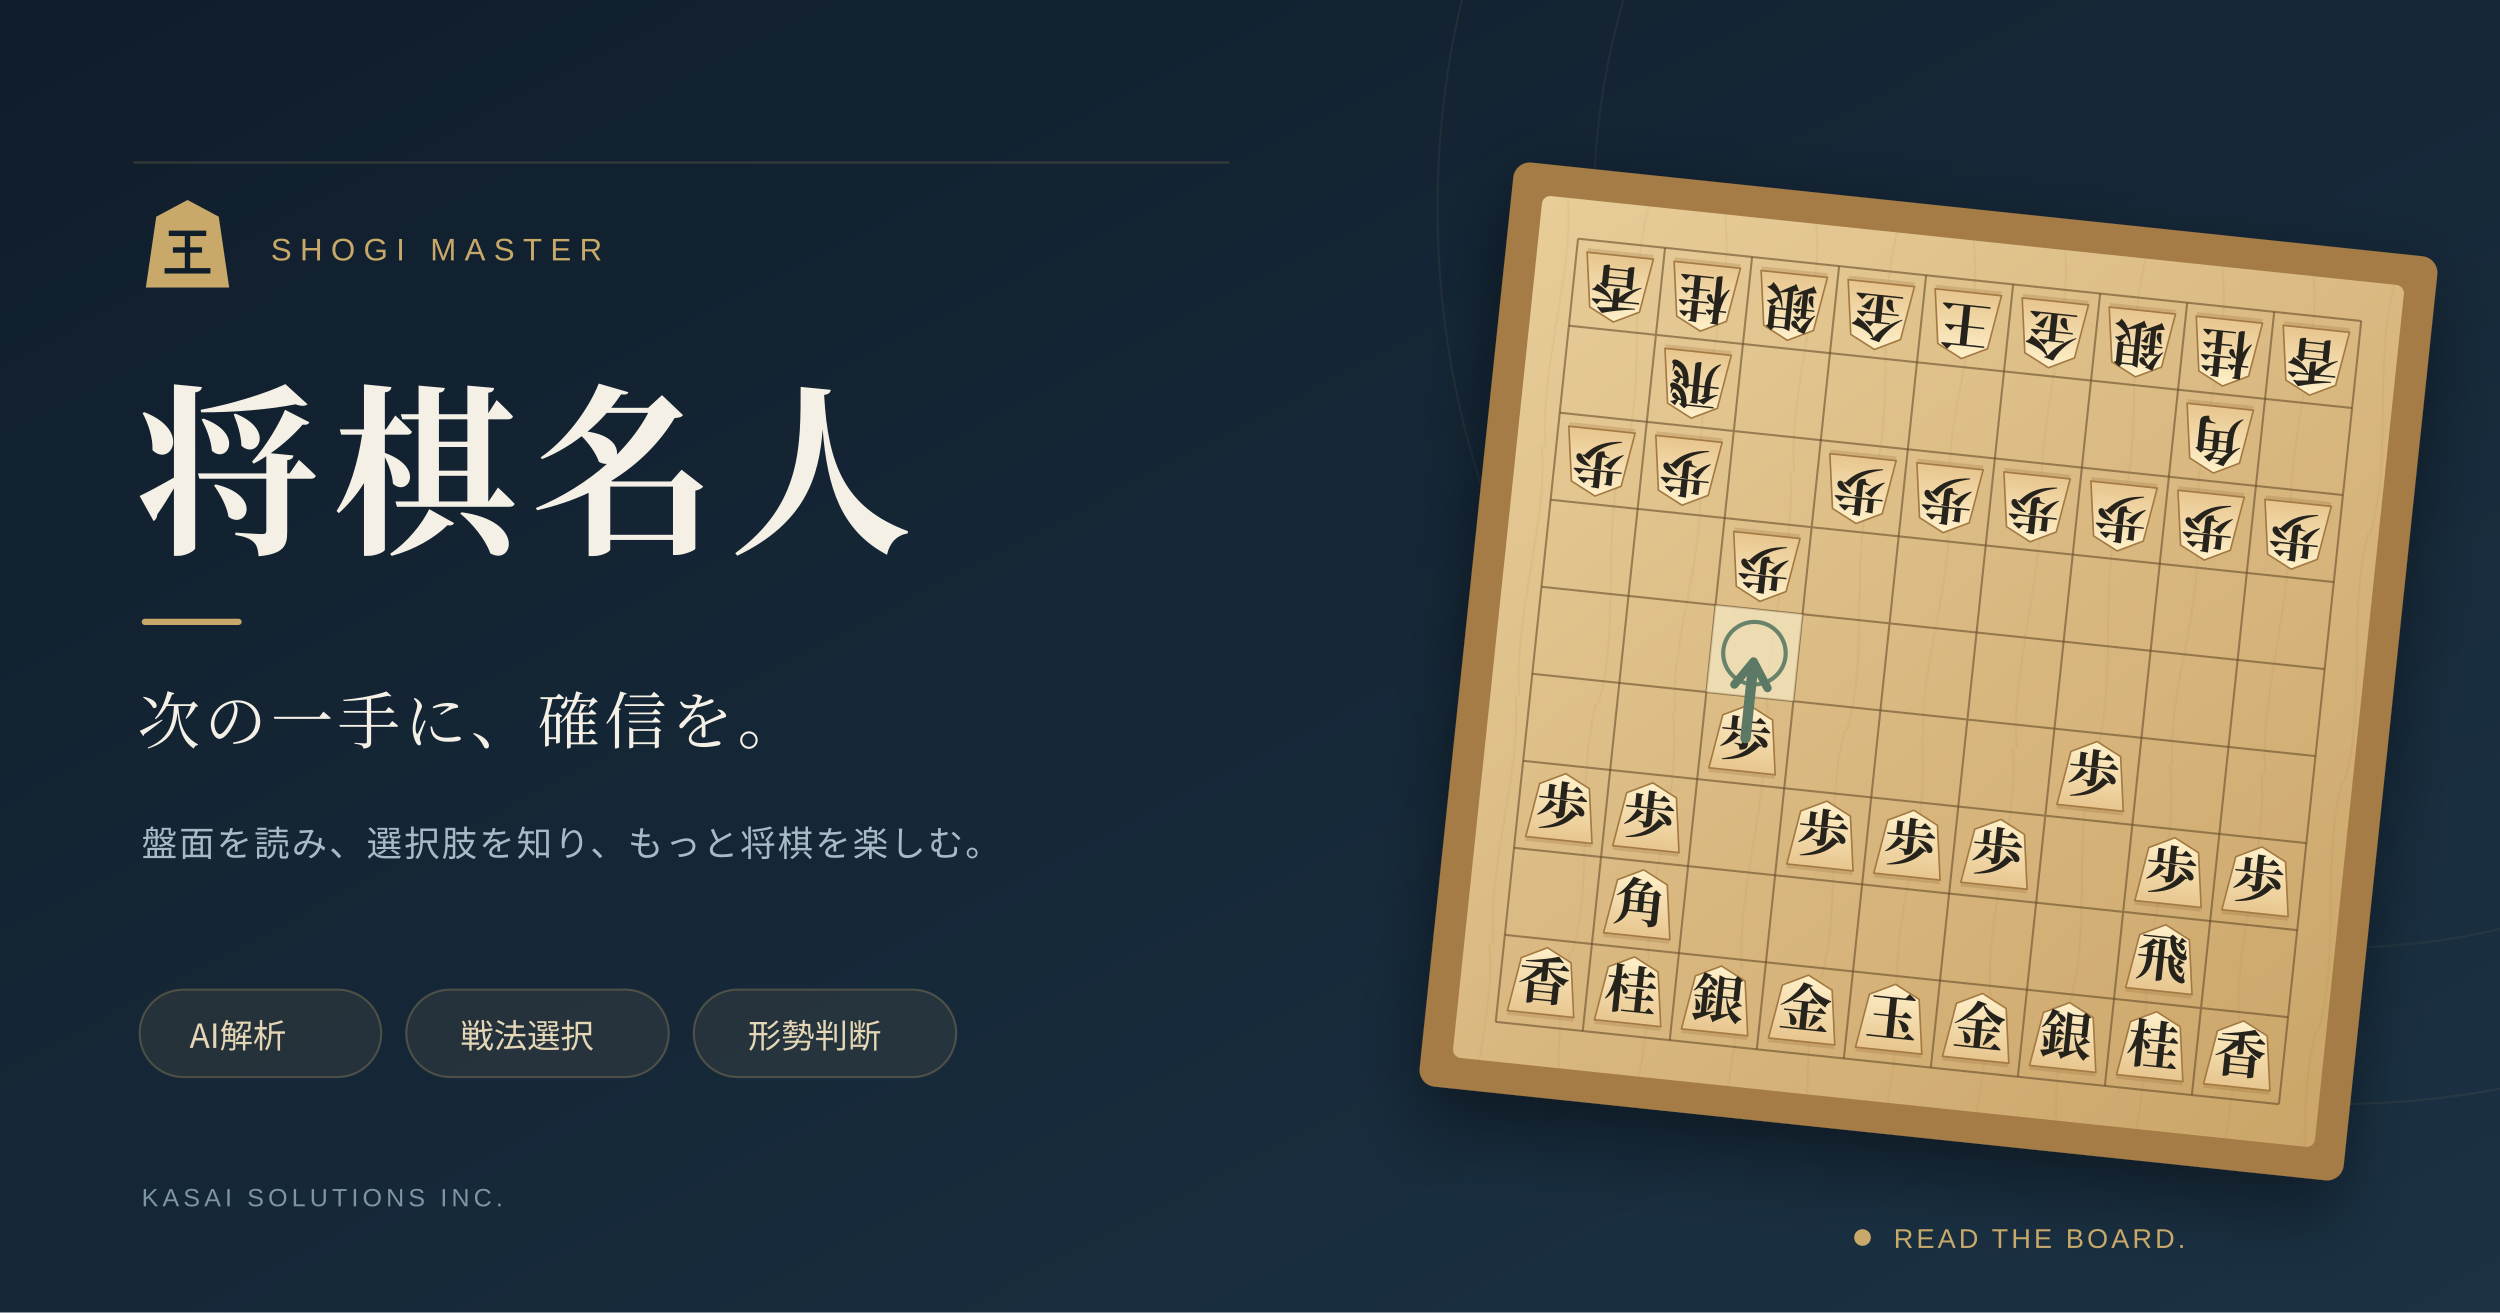
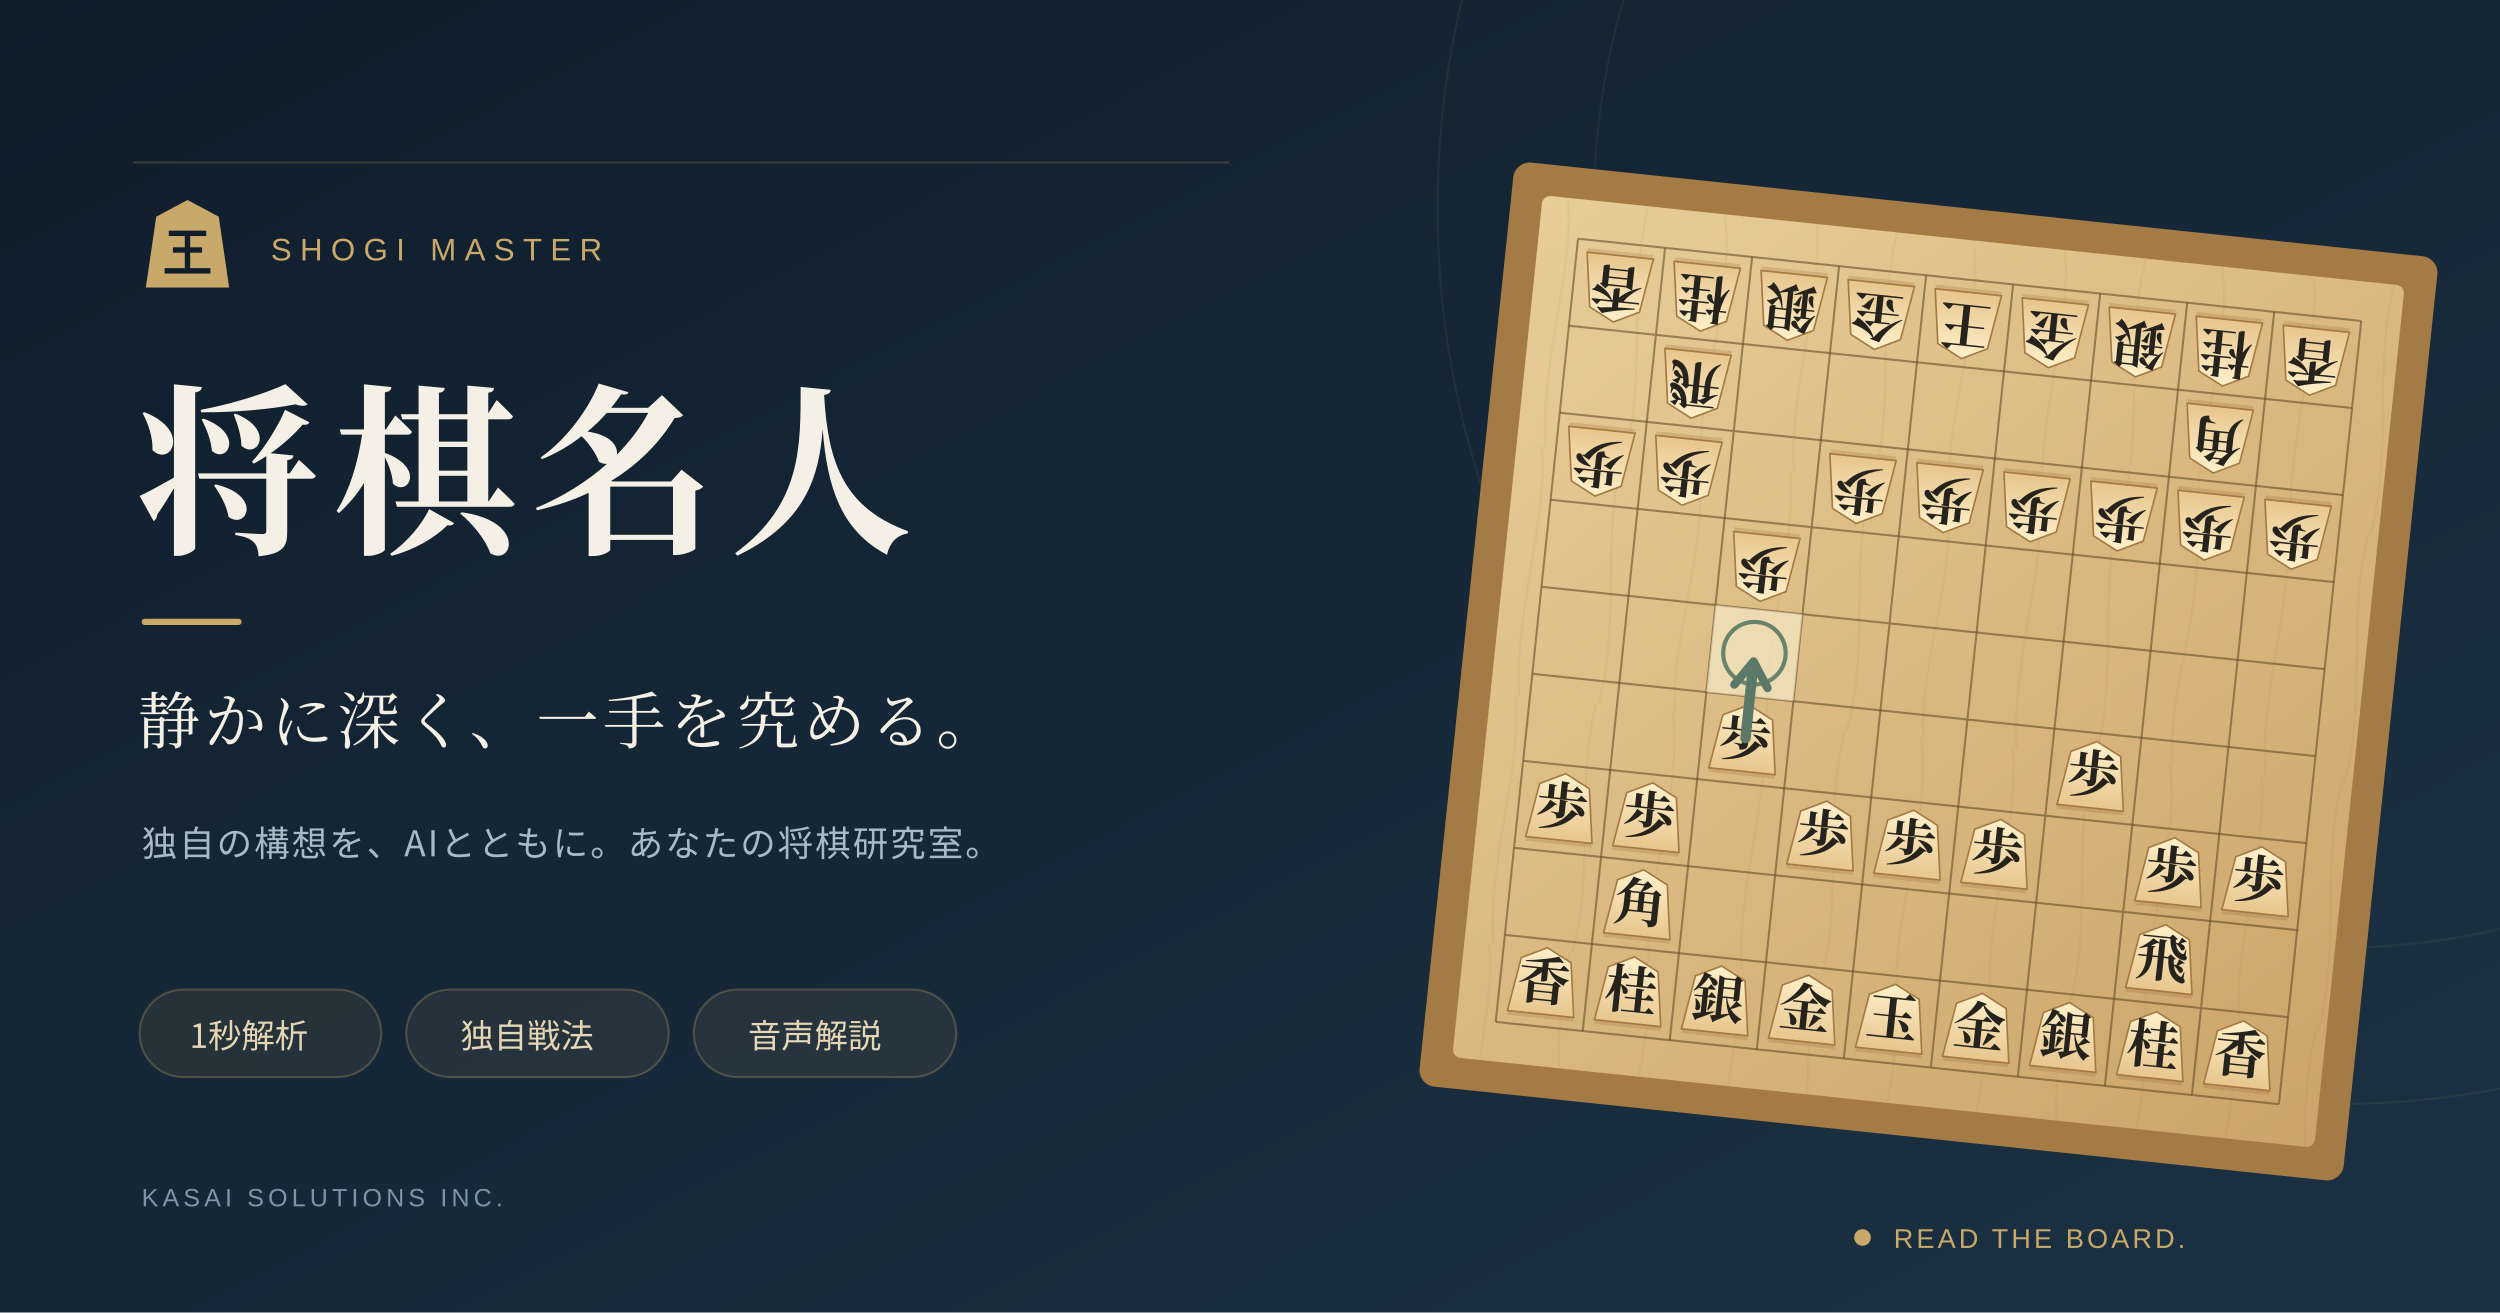
<svg xmlns="http://www.w3.org/2000/svg" width="1200" height="630" viewBox="0 0 1200 630">
  <defs>
    <linearGradient id="bg" x1="0" y1="0" x2="1" y2="1">
      <stop stop-color="#101d2b" />
      <stop offset="1" stop-color="#1b3244" />
    </linearGradient>
    <linearGradient id="wood" x1="0" y1="0" x2="1" y2="1">
      <stop stop-color="#e8cd99" />
      <stop offset="1" stop-color="#cba569" />
    </linearGradient>
    <linearGradient id="piece" x1="0" y1="0" x2="0" y2="1">
      <stop stop-color="#fff1cb" />
      <stop offset="1" stop-color="#e7c58d" />
    </linearGradient>
    <filter id="shadow" x="-30%" y="-30%" width="170%" height="180%">
      <feDropShadow dx="0" dy="14" stdDeviation="18" flood-color="#050b10" flood-opacity=".45" />
    </filter>
    <pattern id="grain" width="120" height="120" patternUnits="userSpaceOnUse">
      <path d="M12 0c7 32-5 85 2 120m37-120c-6 41 8 83 1 120m36-120c9 44-5 82 1 120" stroke="#6d491e" stroke-opacity=".055" fill="none" />
    </pattern>
  </defs>
  <rect width="1200" height="630" fill="url(#bg)" />
  <circle cx="1120" cy="100" r="430" stroke="#c8a969" stroke-opacity=".08" fill="none" />
  <circle cx="1120" cy="100" r="355" stroke="#c8a969" stroke-opacity=".07" fill="none" />
  <path d="M64 78H590" stroke="#c8a969" stroke-opacity=".2" />
  <g transform="translate(66 96)">
    <path d="m24 0 15 8 5 34H4L9 8Z" fill="#c8a969" />
    <path d="M15 16h18M17 24h14M13 34h22M24 16v18" stroke="#101d2b" stroke-width="2.6" />
  </g>
  <text x="130" y="125" fill="#c8a969" font-size="15" letter-spacing="4" font-family="Arial,sans-serif">SHOGI MASTER</text>
  <text x="65" y="259" fill="#f4f0e6" font-family="Noto Serif CJK JP,serif" font-size="88" font-weight="600" letter-spacing="7">将棋名人</text>
  <rect x="68" y="297" width="48" height="3" rx="1.5" fill="#c8a969" />
-   <text x="66" y="357" fill="#f4f0e6" font-family="Noto Serif CJK JP,serif" font-size="30" letter-spacing="2">次の一手に、確信を。</text>
-   <text x="68" y="411" fill="#a9bac7" font-family="Noto Sans CJK JP,sans-serif" font-size="17" letter-spacing="1">盤面を読み、選択肢を知り、もっと将棋を楽しむ。</text>
+   <text x="66" y="357" fill="#f4f0e6" font-family="Noto Serif CJK JP,serif" font-size="30" letter-spacing="2">静かに深く、一手を究める。</text>
+   <text x="68" y="411" fill="#a9bac7" font-family="Noto Sans CJK JP,sans-serif" font-size="17" letter-spacing="1">独自の構想を、AIとともに。あなたの将棋研究室。</text>
  <g font-family="Noto Sans CJK JP,sans-serif" font-size="16" fill="#e5d6b6">
    <rect x="67" y="475" width="116" height="42" rx="21" fill="#c8a969" fill-opacity=".09" stroke="#c8a969" stroke-opacity=".28" />
-     <text x="91" y="503">AI解析</text>
+     <text x="91" y="503">1秒解析</text>
    <rect x="195" y="475" width="126" height="42" rx="21" fill="#c8a969" fill-opacity=".09" stroke="#c8a969" stroke-opacity=".28" />
-     <text x="221" y="503">戦法選択</text>
+     <text x="221" y="503">独自戦法</text>
    <rect x="333" y="475" width="126" height="42" rx="21" fill="#c8a969" fill-opacity=".09" stroke="#c8a969" stroke-opacity=".28" />
-     <text x="359" y="503">形勢判断</text>
+     <text x="359" y="503">音声解説</text>
  </g>
  <text x="68" y="579" fill="#7e95a7" font-family="Arial,sans-serif" font-size="12" letter-spacing="2">KASAI SOLUTIONS INC.</text>
-   <g transform="translate(718 114) rotate(6 205 205)" filter="url(#shadow)">
+   <g transform="translate(718 114) rotate(6 205 205)">
    <rect x="-15" y="-15" width="446" height="446" rx="8" fill="#a57b45" />
    <rect width="416" height="416" rx="4" fill="url(#wood)" />
    <rect width="416" height="416" rx="4" fill="url(#grain)" />
    <path d="M19 19V397M19 19H397" stroke="#684d2a" stroke-width="1" stroke-opacity=".6" />
    <path d="M61 19V397M19 61H397" stroke="#684d2a" stroke-width="1" stroke-opacity=".6" />
    <path d="M103 19V397M19 103H397" stroke="#684d2a" stroke-width="1" stroke-opacity=".6" />
    <path d="M145 19V397M19 145H397" stroke="#684d2a" stroke-width="1" stroke-opacity=".6" />
    <path d="M187 19V397M19 187H397" stroke="#684d2a" stroke-width="1" stroke-opacity=".6" />
    <path d="M229 19V397M19 229H397" stroke="#684d2a" stroke-width="1" stroke-opacity=".6" />
    <path d="M271 19V397M19 271H397" stroke="#684d2a" stroke-width="1" stroke-opacity=".6" />
    <path d="M313 19V397M19 313H397" stroke="#684d2a" stroke-width="1" stroke-opacity=".6" />
    <path d="M355 19V397M19 355H397" stroke="#684d2a" stroke-width="1" stroke-opacity=".6" />
    <path d="M397 19V397M19 397H397" stroke="#684d2a" stroke-width="1" stroke-opacity=".6" />
    <rect x="103" y="187" width="42" height="42" fill="#f8f0cf" fill-opacity=".6" />
    <circle cx="124" cy="208" r="15" stroke="#69836a" stroke-width="2" fill="none" />
    <g transform="translate(40 40) rotate(180)">
      <path d="m0-17 12 6 4 26h-32l4-26Z" fill="#875c2d" opacity=".2" transform="translate(0 2)" />
      <path d="m0-17 12 6 4 26h-32l4-26Z" fill="url(#piece)" stroke="#a47a42" stroke-width=".8" />
      <text x="0" y="8" text-anchor="middle" fill="#25231c" font-family="Noto Serif CJK JP,serif" font-weight="700" font-size="25">香</text>
    </g>
    <g transform="translate(82 40) rotate(180)">
      <path d="m0-17 12 6 4 26h-32l4-26Z" fill="#875c2d" opacity=".2" transform="translate(0 2)" />
      <path d="m0-17 12 6 4 26h-32l4-26Z" fill="url(#piece)" stroke="#a47a42" stroke-width=".8" />
      <text x="0" y="8" text-anchor="middle" fill="#25231c" font-family="Noto Serif CJK JP,serif" font-weight="700" font-size="25">桂</text>
    </g>
    <g transform="translate(124 40) rotate(180)">
      <path d="m0-17 12 6 4 26h-32l4-26Z" fill="#875c2d" opacity=".2" transform="translate(0 2)" />
      <path d="m0-17 12 6 4 26h-32l4-26Z" fill="url(#piece)" stroke="#a47a42" stroke-width=".8" />
      <text x="0" y="8" text-anchor="middle" fill="#25231c" font-family="Noto Serif CJK JP,serif" font-weight="700" font-size="25">銀</text>
    </g>
    <g transform="translate(166 40) rotate(180)">
      <path d="m0-17 12 6 4 26h-32l4-26Z" fill="#875c2d" opacity=".2" transform="translate(0 2)" />
      <path d="m0-17 12 6 4 26h-32l4-26Z" fill="url(#piece)" stroke="#a47a42" stroke-width=".8" />
      <text x="0" y="8" text-anchor="middle" fill="#25231c" font-family="Noto Serif CJK JP,serif" font-weight="700" font-size="25">金</text>
    </g>
    <g transform="translate(208 40) rotate(180)">
      <path d="m0-17 12 6 4 26h-32l4-26Z" fill="#875c2d" opacity=".2" transform="translate(0 2)" />
      <path d="m0-17 12 6 4 26h-32l4-26Z" fill="url(#piece)" stroke="#a47a42" stroke-width=".8" />
      <text x="0" y="8" text-anchor="middle" fill="#25231c" font-family="Noto Serif CJK JP,serif" font-weight="700" font-size="25">王</text>
    </g>
    <g transform="translate(250 40) rotate(180)">
      <path d="m0-17 12 6 4 26h-32l4-26Z" fill="#875c2d" opacity=".2" transform="translate(0 2)" />
      <path d="m0-17 12 6 4 26h-32l4-26Z" fill="url(#piece)" stroke="#a47a42" stroke-width=".8" />
      <text x="0" y="8" text-anchor="middle" fill="#25231c" font-family="Noto Serif CJK JP,serif" font-weight="700" font-size="25">金</text>
    </g>
    <g transform="translate(292 40) rotate(180)">
      <path d="m0-17 12 6 4 26h-32l4-26Z" fill="#875c2d" opacity=".2" transform="translate(0 2)" />
      <path d="m0-17 12 6 4 26h-32l4-26Z" fill="url(#piece)" stroke="#a47a42" stroke-width=".8" />
      <text x="0" y="8" text-anchor="middle" fill="#25231c" font-family="Noto Serif CJK JP,serif" font-weight="700" font-size="25">銀</text>
    </g>
    <g transform="translate(334 40) rotate(180)">
      <path d="m0-17 12 6 4 26h-32l4-26Z" fill="#875c2d" opacity=".2" transform="translate(0 2)" />
      <path d="m0-17 12 6 4 26h-32l4-26Z" fill="url(#piece)" stroke="#a47a42" stroke-width=".8" />
      <text x="0" y="8" text-anchor="middle" fill="#25231c" font-family="Noto Serif CJK JP,serif" font-weight="700" font-size="25">桂</text>
    </g>
    <g transform="translate(376 40) rotate(180)">
      <path d="m0-17 12 6 4 26h-32l4-26Z" fill="#875c2d" opacity=".2" transform="translate(0 2)" />
      <path d="m0-17 12 6 4 26h-32l4-26Z" fill="url(#piece)" stroke="#a47a42" stroke-width=".8" />
      <text x="0" y="8" text-anchor="middle" fill="#25231c" font-family="Noto Serif CJK JP,serif" font-weight="700" font-size="25">香</text>
    </g>
    <g transform="translate(82 82) rotate(180)">
      <path d="m0-17 12 6 4 26h-32l4-26Z" fill="#875c2d" opacity=".2" transform="translate(0 2)" />
      <path d="m0-17 12 6 4 26h-32l4-26Z" fill="url(#piece)" stroke="#a47a42" stroke-width=".8" />
      <text x="0" y="8" text-anchor="middle" fill="#25231c" font-family="Noto Serif CJK JP,serif" font-weight="700" font-size="25">飛</text>
    </g>
    <g transform="translate(334 82) rotate(180)">
      <path d="m0-17 12 6 4 26h-32l4-26Z" fill="#875c2d" opacity=".2" transform="translate(0 2)" />
      <path d="m0-17 12 6 4 26h-32l4-26Z" fill="url(#piece)" stroke="#a47a42" stroke-width=".8" />
      <text x="0" y="8" text-anchor="middle" fill="#25231c" font-family="Noto Serif CJK JP,serif" font-weight="700" font-size="25">角</text>
    </g>
    <g transform="translate(40 124) rotate(180)">
      <path d="m0-17 12 6 4 26h-32l4-26Z" fill="#875c2d" opacity=".2" transform="translate(0 2)" />
      <path d="m0-17 12 6 4 26h-32l4-26Z" fill="url(#piece)" stroke="#a47a42" stroke-width=".8" />
      <text x="0" y="8" text-anchor="middle" fill="#25231c" font-family="Noto Serif CJK JP,serif" font-weight="700" font-size="25">歩</text>
    </g>
    <g transform="translate(82 124) rotate(180)">
      <path d="m0-17 12 6 4 26h-32l4-26Z" fill="#875c2d" opacity=".2" transform="translate(0 2)" />
      <path d="m0-17 12 6 4 26h-32l4-26Z" fill="url(#piece)" stroke="#a47a42" stroke-width=".8" />
      <text x="0" y="8" text-anchor="middle" fill="#25231c" font-family="Noto Serif CJK JP,serif" font-weight="700" font-size="25">歩</text>
    </g>
    <g transform="translate(166 124) rotate(180)">
      <path d="m0-17 12 6 4 26h-32l4-26Z" fill="#875c2d" opacity=".2" transform="translate(0 2)" />
      <path d="m0-17 12 6 4 26h-32l4-26Z" fill="url(#piece)" stroke="#a47a42" stroke-width=".8" />
      <text x="0" y="8" text-anchor="middle" fill="#25231c" font-family="Noto Serif CJK JP,serif" font-weight="700" font-size="25">歩</text>
    </g>
    <g transform="translate(208 124) rotate(180)">
      <path d="m0-17 12 6 4 26h-32l4-26Z" fill="#875c2d" opacity=".2" transform="translate(0 2)" />
      <path d="m0-17 12 6 4 26h-32l4-26Z" fill="url(#piece)" stroke="#a47a42" stroke-width=".8" />
      <text x="0" y="8" text-anchor="middle" fill="#25231c" font-family="Noto Serif CJK JP,serif" font-weight="700" font-size="25">歩</text>
    </g>
    <g transform="translate(250 124) rotate(180)">
      <path d="m0-17 12 6 4 26h-32l4-26Z" fill="#875c2d" opacity=".2" transform="translate(0 2)" />
      <path d="m0-17 12 6 4 26h-32l4-26Z" fill="url(#piece)" stroke="#a47a42" stroke-width=".8" />
      <text x="0" y="8" text-anchor="middle" fill="#25231c" font-family="Noto Serif CJK JP,serif" font-weight="700" font-size="25">歩</text>
    </g>
    <g transform="translate(292 124) rotate(180)">
      <path d="m0-17 12 6 4 26h-32l4-26Z" fill="#875c2d" opacity=".2" transform="translate(0 2)" />
      <path d="m0-17 12 6 4 26h-32l4-26Z" fill="url(#piece)" stroke="#a47a42" stroke-width=".8" />
      <text x="0" y="8" text-anchor="middle" fill="#25231c" font-family="Noto Serif CJK JP,serif" font-weight="700" font-size="25">歩</text>
    </g>
    <g transform="translate(334 124) rotate(180)">
      <path d="m0-17 12 6 4 26h-32l4-26Z" fill="#875c2d" opacity=".2" transform="translate(0 2)" />
      <path d="m0-17 12 6 4 26h-32l4-26Z" fill="url(#piece)" stroke="#a47a42" stroke-width=".8" />
      <text x="0" y="8" text-anchor="middle" fill="#25231c" font-family="Noto Serif CJK JP,serif" font-weight="700" font-size="25">歩</text>
    </g>
    <g transform="translate(376 124) rotate(180)">
      <path d="m0-17 12 6 4 26h-32l4-26Z" fill="#875c2d" opacity=".2" transform="translate(0 2)" />
      <path d="m0-17 12 6 4 26h-32l4-26Z" fill="url(#piece)" stroke="#a47a42" stroke-width=".8" />
      <text x="0" y="8" text-anchor="middle" fill="#25231c" font-family="Noto Serif CJK JP,serif" font-weight="700" font-size="25">歩</text>
    </g>
    <g transform="translate(124 166) rotate(180)">
      <path d="m0-17 12 6 4 26h-32l4-26Z" fill="#875c2d" opacity=".2" transform="translate(0 2)" />
      <path d="m0-17 12 6 4 26h-32l4-26Z" fill="url(#piece)" stroke="#a47a42" stroke-width=".8" />
      <text x="0" y="8" text-anchor="middle" fill="#25231c" font-family="Noto Serif CJK JP,serif" font-weight="700" font-size="25">歩</text>
    </g>
    <g transform="translate(124 250)">
      <path d="m0-17 12 6 4 26h-32l4-26Z" fill="#875c2d" opacity=".2" transform="translate(0 2)" />
      <path d="m0-17 12 6 4 26h-32l4-26Z" fill="url(#piece)" stroke="#a47a42" stroke-width=".8" />
      <text x="0" y="8" text-anchor="middle" fill="#25231c" font-family="Noto Serif CJK JP,serif" font-weight="700" font-size="25">歩</text>
    </g>
    <g transform="translate(292 250)">
      <path d="m0-17 12 6 4 26h-32l4-26Z" fill="#875c2d" opacity=".2" transform="translate(0 2)" />
      <path d="m0-17 12 6 4 26h-32l4-26Z" fill="url(#piece)" stroke="#a47a42" stroke-width=".8" />
      <text x="0" y="8" text-anchor="middle" fill="#25231c" font-family="Noto Serif CJK JP,serif" font-weight="700" font-size="25">歩</text>
    </g>
    <g transform="translate(40 292)">
      <path d="m0-17 12 6 4 26h-32l4-26Z" fill="#875c2d" opacity=".2" transform="translate(0 2)" />
      <path d="m0-17 12 6 4 26h-32l4-26Z" fill="url(#piece)" stroke="#a47a42" stroke-width=".8" />
      <text x="0" y="8" text-anchor="middle" fill="#25231c" font-family="Noto Serif CJK JP,serif" font-weight="700" font-size="25">歩</text>
    </g>
    <g transform="translate(82 292)">
      <path d="m0-17 12 6 4 26h-32l4-26Z" fill="#875c2d" opacity=".2" transform="translate(0 2)" />
      <path d="m0-17 12 6 4 26h-32l4-26Z" fill="url(#piece)" stroke="#a47a42" stroke-width=".8" />
      <text x="0" y="8" text-anchor="middle" fill="#25231c" font-family="Noto Serif CJK JP,serif" font-weight="700" font-size="25">歩</text>
    </g>
    <g transform="translate(166 292)">
      <path d="m0-17 12 6 4 26h-32l4-26Z" fill="#875c2d" opacity=".2" transform="translate(0 2)" />
      <path d="m0-17 12 6 4 26h-32l4-26Z" fill="url(#piece)" stroke="#a47a42" stroke-width=".8" />
      <text x="0" y="8" text-anchor="middle" fill="#25231c" font-family="Noto Serif CJK JP,serif" font-weight="700" font-size="25">歩</text>
    </g>
    <g transform="translate(208 292)">
      <path d="m0-17 12 6 4 26h-32l4-26Z" fill="#875c2d" opacity=".2" transform="translate(0 2)" />
      <path d="m0-17 12 6 4 26h-32l4-26Z" fill="url(#piece)" stroke="#a47a42" stroke-width=".8" />
      <text x="0" y="8" text-anchor="middle" fill="#25231c" font-family="Noto Serif CJK JP,serif" font-weight="700" font-size="25">歩</text>
    </g>
    <g transform="translate(250 292)">
      <path d="m0-17 12 6 4 26h-32l4-26Z" fill="#875c2d" opacity=".2" transform="translate(0 2)" />
      <path d="m0-17 12 6 4 26h-32l4-26Z" fill="url(#piece)" stroke="#a47a42" stroke-width=".8" />
      <text x="0" y="8" text-anchor="middle" fill="#25231c" font-family="Noto Serif CJK JP,serif" font-weight="700" font-size="25">歩</text>
    </g>
    <g transform="translate(334 292)">
      <path d="m0-17 12 6 4 26h-32l4-26Z" fill="#875c2d" opacity=".2" transform="translate(0 2)" />
      <path d="m0-17 12 6 4 26h-32l4-26Z" fill="url(#piece)" stroke="#a47a42" stroke-width=".8" />
      <text x="0" y="8" text-anchor="middle" fill="#25231c" font-family="Noto Serif CJK JP,serif" font-weight="700" font-size="25">歩</text>
    </g>
    <g transform="translate(376 292)">
      <path d="m0-17 12 6 4 26h-32l4-26Z" fill="#875c2d" opacity=".2" transform="translate(0 2)" />
      <path d="m0-17 12 6 4 26h-32l4-26Z" fill="url(#piece)" stroke="#a47a42" stroke-width=".8" />
      <text x="0" y="8" text-anchor="middle" fill="#25231c" font-family="Noto Serif CJK JP,serif" font-weight="700" font-size="25">歩</text>
    </g>
    <g transform="translate(82 334)">
      <path d="m0-17 12 6 4 26h-32l4-26Z" fill="#875c2d" opacity=".2" transform="translate(0 2)" />
      <path d="m0-17 12 6 4 26h-32l4-26Z" fill="url(#piece)" stroke="#a47a42" stroke-width=".8" />
      <text x="0" y="8" text-anchor="middle" fill="#25231c" font-family="Noto Serif CJK JP,serif" font-weight="700" font-size="25">角</text>
    </g>
    <g transform="translate(334 334)">
      <path d="m0-17 12 6 4 26h-32l4-26Z" fill="#875c2d" opacity=".2" transform="translate(0 2)" />
      <path d="m0-17 12 6 4 26h-32l4-26Z" fill="url(#piece)" stroke="#a47a42" stroke-width=".8" />
      <text x="0" y="8" text-anchor="middle" fill="#25231c" font-family="Noto Serif CJK JP,serif" font-weight="700" font-size="25">飛</text>
    </g>
    <g transform="translate(40 376)">
      <path d="m0-17 12 6 4 26h-32l4-26Z" fill="#875c2d" opacity=".2" transform="translate(0 2)" />
      <path d="m0-17 12 6 4 26h-32l4-26Z" fill="url(#piece)" stroke="#a47a42" stroke-width=".8" />
      <text x="0" y="8" text-anchor="middle" fill="#25231c" font-family="Noto Serif CJK JP,serif" font-weight="700" font-size="25">香</text>
    </g>
    <g transform="translate(82 376)">
      <path d="m0-17 12 6 4 26h-32l4-26Z" fill="#875c2d" opacity=".2" transform="translate(0 2)" />
      <path d="m0-17 12 6 4 26h-32l4-26Z" fill="url(#piece)" stroke="#a47a42" stroke-width=".8" />
      <text x="0" y="8" text-anchor="middle" fill="#25231c" font-family="Noto Serif CJK JP,serif" font-weight="700" font-size="25">桂</text>
    </g>
    <g transform="translate(124 376)">
      <path d="m0-17 12 6 4 26h-32l4-26Z" fill="#875c2d" opacity=".2" transform="translate(0 2)" />
      <path d="m0-17 12 6 4 26h-32l4-26Z" fill="url(#piece)" stroke="#a47a42" stroke-width=".8" />
      <text x="0" y="8" text-anchor="middle" fill="#25231c" font-family="Noto Serif CJK JP,serif" font-weight="700" font-size="25">銀</text>
    </g>
    <g transform="translate(166 376)">
      <path d="m0-17 12 6 4 26h-32l4-26Z" fill="#875c2d" opacity=".2" transform="translate(0 2)" />
      <path d="m0-17 12 6 4 26h-32l4-26Z" fill="url(#piece)" stroke="#a47a42" stroke-width=".8" />
      <text x="0" y="8" text-anchor="middle" fill="#25231c" font-family="Noto Serif CJK JP,serif" font-weight="700" font-size="25">金</text>
    </g>
    <g transform="translate(208 376)">
      <path d="m0-17 12 6 4 26h-32l4-26Z" fill="#875c2d" opacity=".2" transform="translate(0 2)" />
      <path d="m0-17 12 6 4 26h-32l4-26Z" fill="url(#piece)" stroke="#a47a42" stroke-width=".8" />
      <text x="0" y="8" text-anchor="middle" fill="#25231c" font-family="Noto Serif CJK JP,serif" font-weight="700" font-size="25">玉</text>
    </g>
    <g transform="translate(250 376)">
      <path d="m0-17 12 6 4 26h-32l4-26Z" fill="#875c2d" opacity=".2" transform="translate(0 2)" />
      <path d="m0-17 12 6 4 26h-32l4-26Z" fill="url(#piece)" stroke="#a47a42" stroke-width=".8" />
      <text x="0" y="8" text-anchor="middle" fill="#25231c" font-family="Noto Serif CJK JP,serif" font-weight="700" font-size="25">金</text>
    </g>
    <g transform="translate(292 376)">
      <path d="m0-17 12 6 4 26h-32l4-26Z" fill="#875c2d" opacity=".2" transform="translate(0 2)" />
      <path d="m0-17 12 6 4 26h-32l4-26Z" fill="url(#piece)" stroke="#a47a42" stroke-width=".8" />
      <text x="0" y="8" text-anchor="middle" fill="#25231c" font-family="Noto Serif CJK JP,serif" font-weight="700" font-size="25">銀</text>
    </g>
    <g transform="translate(334 376)">
      <path d="m0-17 12 6 4 26h-32l4-26Z" fill="#875c2d" opacity=".2" transform="translate(0 2)" />
      <path d="m0-17 12 6 4 26h-32l4-26Z" fill="url(#piece)" stroke="#a47a42" stroke-width=".8" />
      <text x="0" y="8" text-anchor="middle" fill="#25231c" font-family="Noto Serif CJK JP,serif" font-weight="700" font-size="25">桂</text>
    </g>
    <g transform="translate(376 376)">
      <path d="m0-17 12 6 4 26h-32l4-26Z" fill="#875c2d" opacity=".2" transform="translate(0 2)" />
      <path d="m0-17 12 6 4 26h-32l4-26Z" fill="url(#piece)" stroke="#a47a42" stroke-width=".8" />
      <text x="0" y="8" text-anchor="middle" fill="#25231c" font-family="Noto Serif CJK JP,serif" font-weight="700" font-size="25">香</text>
    </g>
    <path d="M124 249V218" stroke="#5b7966" stroke-width="5" stroke-linecap="round" />
    <path d="m116 224 8-12 8 12" stroke="#5b7966" stroke-width="4" stroke-linejoin="round" stroke-linecap="round" fill="none" />
  </g>
  <g transform="translate(894 594)">
    <circle r="4" fill="#c8a969" />
    <text x="15" y="5" fill="#c8a969" font-size="13" letter-spacing="1.5" font-family="Arial,sans-serif">READ THE BOARD.</text>
  </g>
</svg>
